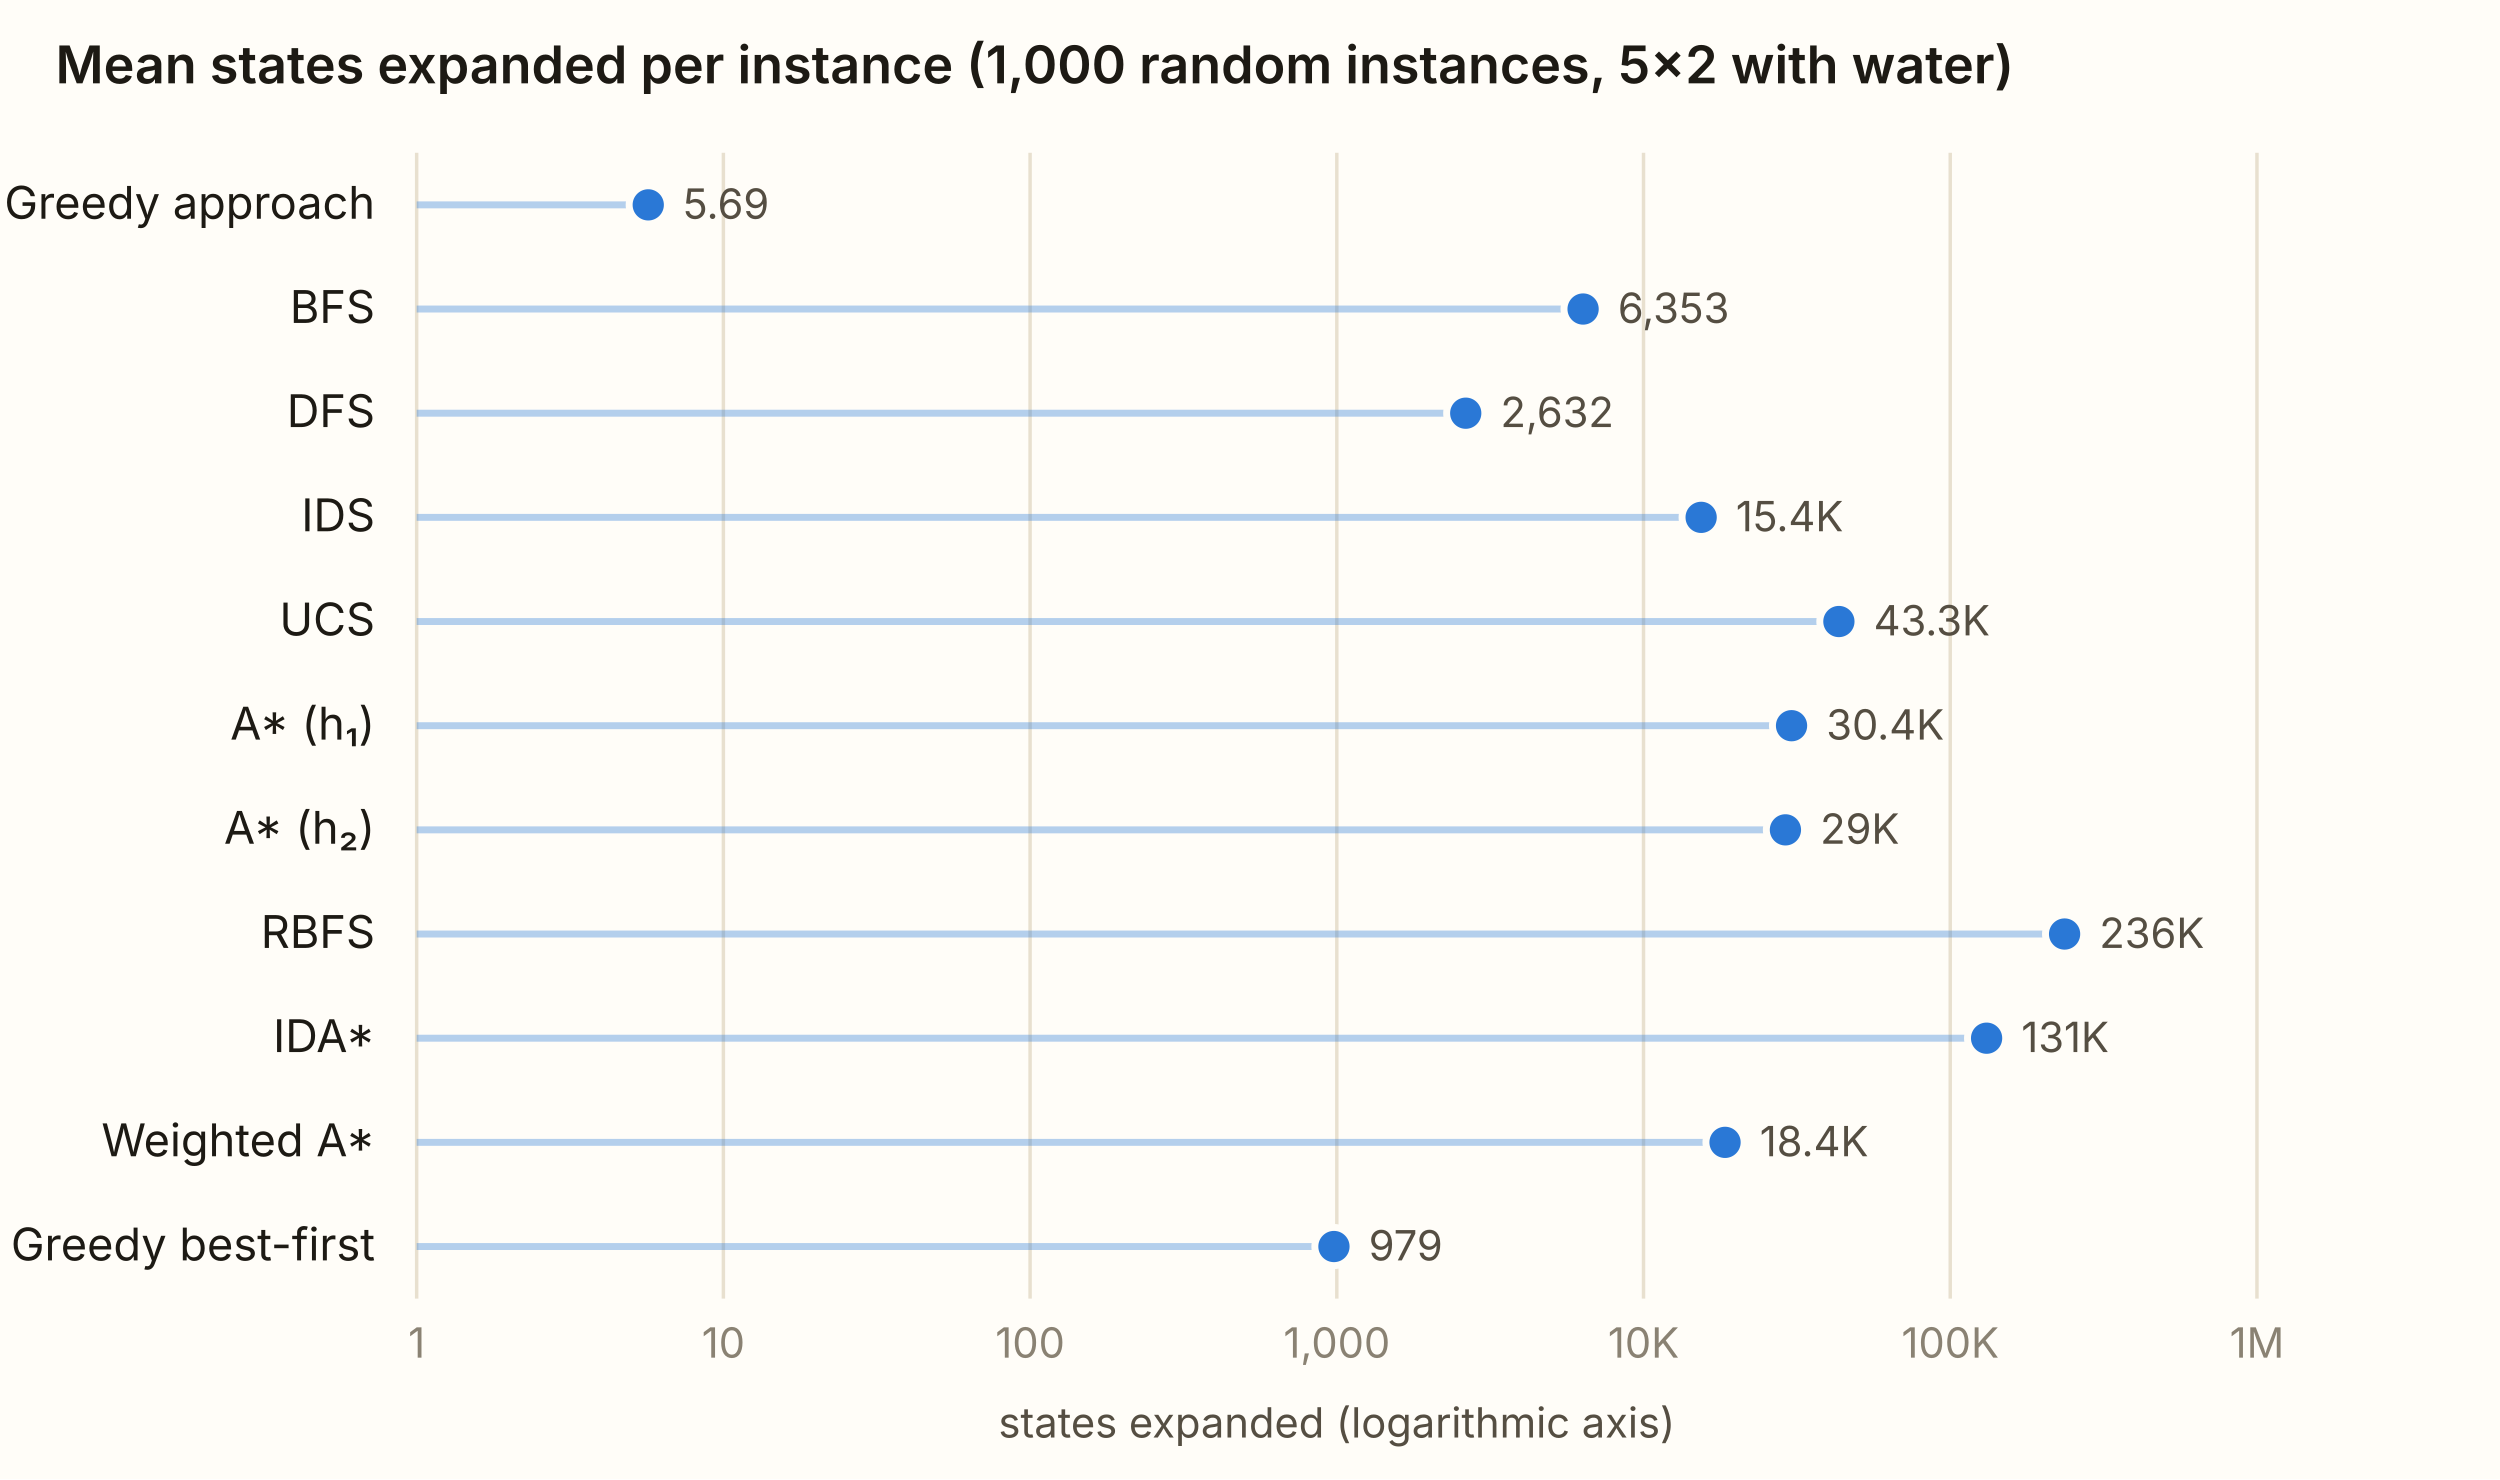
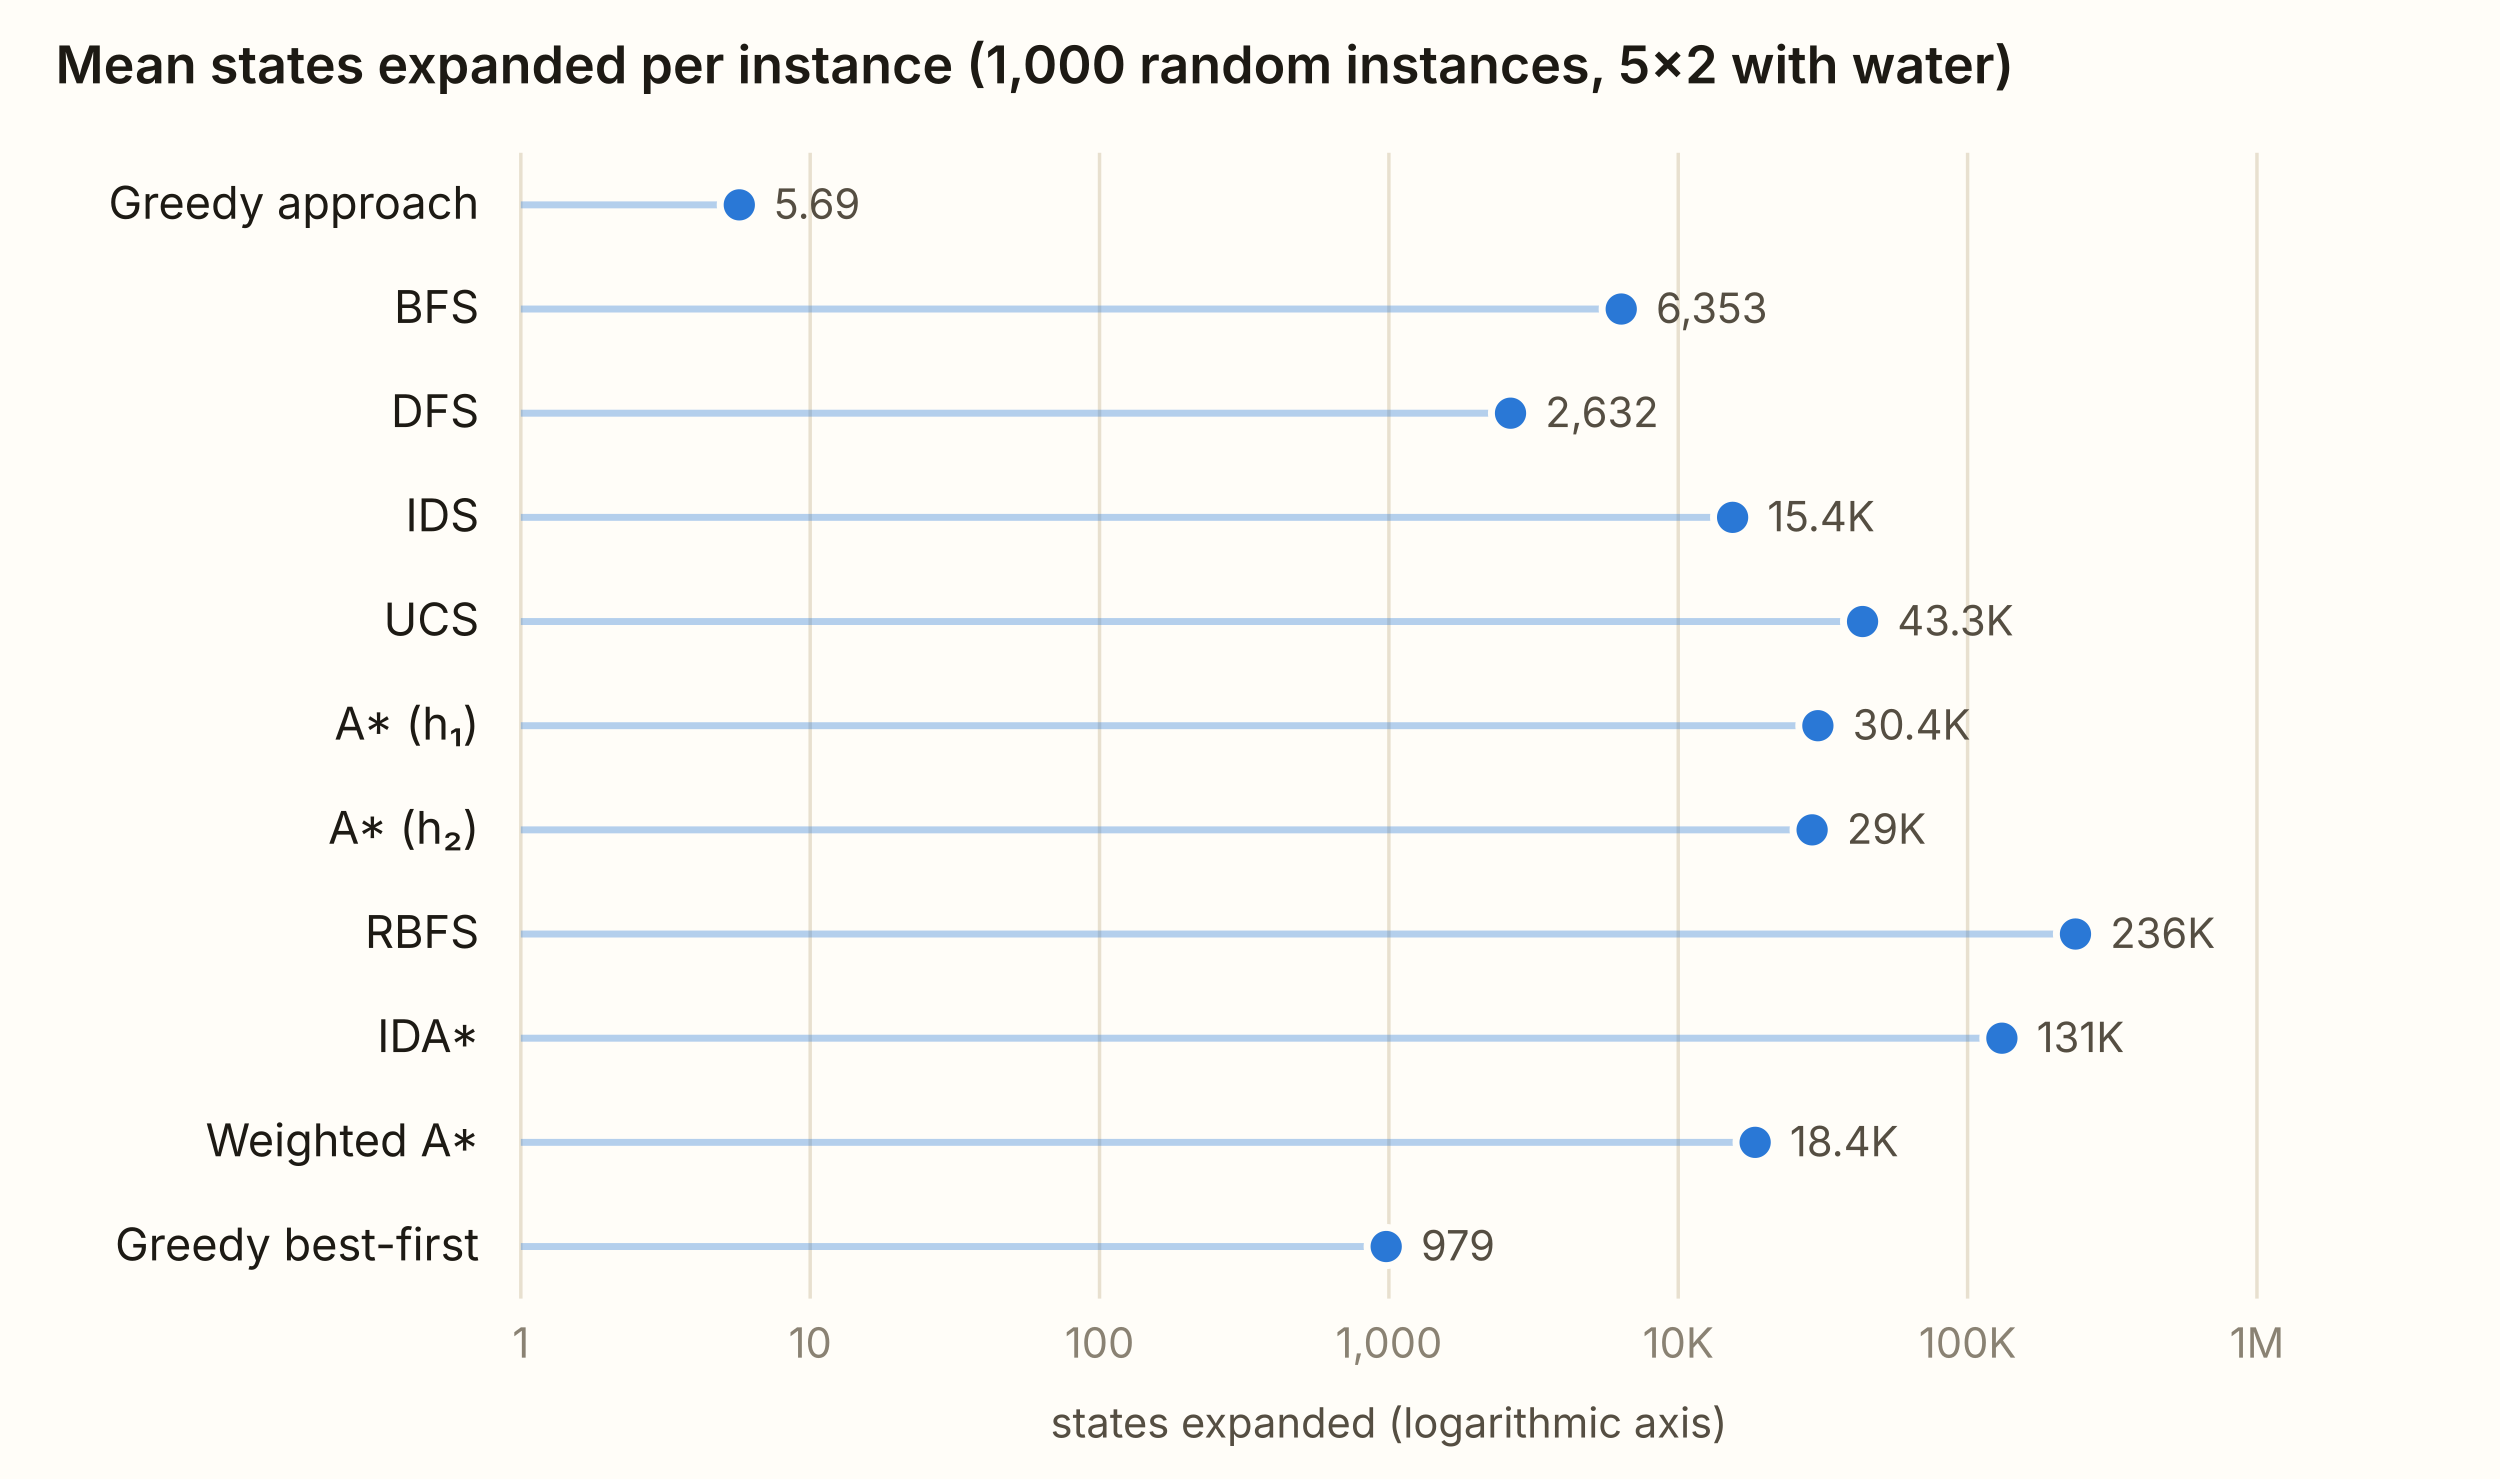
<svg xmlns="http://www.w3.org/2000/svg" viewBox="0 0 720 426" width="720" height="426" font-family="system-ui, -apple-system, Segoe UI, sans-serif" font-size="12">
  <rect width="720" height="426" fill="#fffdf8" />
  <text x="16" y="24" font-size="15" font-weight="600" fill="#1d1a14">Mean states expanded per instance (1,000 random instances, 5×2 with water)</text>
-   <line x1="120" x2="120" y1="44" y2="374" stroke="#e8e0cf" />
-   <text x="120" y="391" text-anchor="middle" fill="#8a8273">1</text>
-   <line x1="208.333" x2="208.333" y1="44" y2="374" stroke="#e8e0cf" />
-   <text x="208.333" y="391" text-anchor="middle" fill="#8a8273">10</text>
-   <line x1="296.667" x2="296.667" y1="44" y2="374" stroke="#e8e0cf" />
-   <text x="296.667" y="391" text-anchor="middle" fill="#8a8273">100</text>
-   <line x1="385" x2="385" y1="44" y2="374" stroke="#e8e0cf" />
-   <text x="385" y="391" text-anchor="middle" fill="#8a8273">1,000</text>
-   <line x1="473.333" x2="473.333" y1="44" y2="374" stroke="#e8e0cf" />
-   <text x="473.333" y="391" text-anchor="middle" fill="#8a8273">10K</text>
-   <line x1="561.667" x2="561.667" y1="44" y2="374" stroke="#e8e0cf" />
-   <text x="561.667" y="391" text-anchor="middle" fill="#8a8273">100K</text>
+   <line x1="150" x2="150" y1="44" y2="374" stroke="#e8e0cf" />
+   <text x="150" y="391" text-anchor="middle" fill="#8a8273">1</text>
+   <line x1="233.333" x2="233.333" y1="44" y2="374" stroke="#e8e0cf" />
+   <text x="233.333" y="391" text-anchor="middle" fill="#8a8273">10</text>
+   <line x1="316.667" x2="316.667" y1="44" y2="374" stroke="#e8e0cf" />
+   <text x="316.667" y="391" text-anchor="middle" fill="#8a8273">100</text>
+   <line x1="400" x2="400" y1="44" y2="374" stroke="#e8e0cf" />
+   <text x="400" y="391" text-anchor="middle" fill="#8a8273">1,000</text>
+   <line x1="483.333" x2="483.333" y1="44" y2="374" stroke="#e8e0cf" />
+   <text x="483.333" y="391" text-anchor="middle" fill="#8a8273">10K</text>
+   <line x1="566.667" x2="566.667" y1="44" y2="374" stroke="#e8e0cf" />
+   <text x="566.667" y="391" text-anchor="middle" fill="#8a8273">100K</text>
  <line x1="650" x2="650" y1="44" y2="374" stroke="#e8e0cf" />
  <text x="650" y="391" text-anchor="middle" fill="#8a8273">1M</text>
-   <text x="108" y="63" text-anchor="end" fill="#1d1a14" font-size="13">Greedy approach</text>
-   <line x1="120" x2="186.695" y1="59" y2="59" stroke="#2a78d6" stroke-opacity="0.35" stroke-width="2" />
-   <circle cx="186.695" cy="59" r="5.5" fill="#2a78d6" stroke="#fffdf8" stroke-width="2" />
-   <text x="196.695" y="63" fill="#554e42">5.69</text>
-   <text x="108" y="93" text-anchor="end" fill="#1d1a14" font-size="13">BFS</text>
-   <line x1="120" x2="455.931" y1="89" y2="89" stroke="#2a78d6" stroke-opacity="0.35" stroke-width="2" />
-   <circle cx="455.931" cy="89" r="5.5" fill="#2a78d6" stroke="#fffdf8" stroke-width="2" />
-   <text x="465.931" y="93" fill="#554e42">6,353</text>
-   <text x="108" y="123" text-anchor="end" fill="#1d1a14" font-size="13">DFS</text>
-   <line x1="120" x2="422.131" y1="119" y2="119" stroke="#2a78d6" stroke-opacity="0.35" stroke-width="2" />
-   <circle cx="422.131" cy="119" r="5.5" fill="#2a78d6" stroke="#fffdf8" stroke-width="2" />
-   <text x="432.131" y="123" fill="#554e42">2,632</text>
-   <text x="108" y="153" text-anchor="end" fill="#1d1a14" font-size="13">IDS</text>
-   <line x1="120" x2="489.931" y1="149" y2="149" stroke="#2a78d6" stroke-opacity="0.35" stroke-width="2" />
-   <circle cx="489.931" cy="149" r="5.5" fill="#2a78d6" stroke="#fffdf8" stroke-width="2" />
-   <text x="499.931" y="153" fill="#554e42">15.4K</text>
-   <text x="108" y="183" text-anchor="end" fill="#1d1a14" font-size="13">UCS</text>
-   <line x1="120" x2="529.601" y1="179" y2="179" stroke="#2a78d6" stroke-opacity="0.35" stroke-width="2" />
-   <circle cx="529.601" cy="179" r="5.5" fill="#2a78d6" stroke="#fffdf8" stroke-width="2" />
-   <text x="539.601" y="183" fill="#554e42">43.3K</text>
-   <text x="108" y="213" text-anchor="end" fill="#1d1a14" font-size="13">A* (h₁)</text>
-   <line x1="120" x2="515.964" y1="209" y2="209" stroke="#2a78d6" stroke-opacity="0.35" stroke-width="2" />
-   <circle cx="515.964" cy="209" r="5.5" fill="#2a78d6" stroke="#fffdf8" stroke-width="2" />
-   <text x="525.964" y="213" fill="#554e42">30.4K</text>
-   <text x="108" y="243" text-anchor="end" fill="#1d1a14" font-size="13">A* (h₂)</text>
-   <line x1="120" x2="514.204" y1="239" y2="239" stroke="#2a78d6" stroke-opacity="0.35" stroke-width="2" />
-   <circle cx="514.204" cy="239" r="5.5" fill="#2a78d6" stroke="#fffdf8" stroke-width="2" />
-   <text x="524.204" y="243" fill="#554e42">29K</text>
-   <text x="108" y="273" text-anchor="end" fill="#1d1a14" font-size="13">RBFS</text>
-   <line x1="120" x2="594.602" y1="269" y2="269" stroke="#2a78d6" stroke-opacity="0.35" stroke-width="2" />
-   <circle cx="594.602" cy="269" r="5.5" fill="#2a78d6" stroke="#fffdf8" stroke-width="2" />
-   <text x="604.602" y="273" fill="#554e42">236K</text>
-   <text x="108" y="303" text-anchor="end" fill="#1d1a14" font-size="13">IDA*</text>
-   <line x1="120" x2="572.139" y1="299" y2="299" stroke="#2a78d6" stroke-opacity="0.35" stroke-width="2" />
-   <circle cx="572.139" cy="299" r="5.5" fill="#2a78d6" stroke="#fffdf8" stroke-width="2" />
-   <text x="582.139" y="303" fill="#554e42">131K</text>
-   <text x="108" y="333" text-anchor="end" fill="#1d1a14" font-size="13">Weighted A*</text>
-   <line x1="120" x2="496.812" y1="329" y2="329" stroke="#2a78d6" stroke-opacity="0.35" stroke-width="2" />
-   <circle cx="496.812" cy="329" r="5.5" fill="#2a78d6" stroke="#fffdf8" stroke-width="2" />
-   <text x="506.812" y="333" fill="#554e42">18.4K</text>
-   <text x="108" y="363" text-anchor="end" fill="#1d1a14" font-size="13">Greedy best-first</text>
-   <line x1="120" x2="384.177" y1="359" y2="359" stroke="#2a78d6" stroke-opacity="0.35" stroke-width="2" />
-   <circle cx="384.177" cy="359" r="5.5" fill="#2a78d6" stroke="#fffdf8" stroke-width="2" />
-   <text x="394.177" y="363" fill="#554e42">979</text>
-   <text x="385" y="414" text-anchor="middle" fill="#554e42">states expanded (logarithmic axis)</text>
+   <text x="138" y="63" text-anchor="end" fill="#1d1a14" font-size="13">Greedy approach</text>
+   <line x1="150" x2="212.92" y1="59" y2="59" stroke="#2a78d6" stroke-opacity="0.35" stroke-width="2" />
+   <circle cx="212.92" cy="59" r="5.5" fill="#2a78d6" stroke="#fffdf8" stroke-width="2" />
+   <text x="222.92" y="63" fill="#554e42">5.69</text>
+   <text x="138" y="93" text-anchor="end" fill="#1d1a14" font-size="13">BFS</text>
+   <line x1="150" x2="466.916" y1="89" y2="89" stroke="#2a78d6" stroke-opacity="0.35" stroke-width="2" />
+   <circle cx="466.916" cy="89" r="5.5" fill="#2a78d6" stroke="#fffdf8" stroke-width="2" />
+   <text x="476.916" y="93" fill="#554e42">6,353</text>
+   <text x="138" y="123" text-anchor="end" fill="#1d1a14" font-size="13">DFS</text>
+   <line x1="150" x2="435.03" y1="119" y2="119" stroke="#2a78d6" stroke-opacity="0.35" stroke-width="2" />
+   <circle cx="435.03" cy="119" r="5.5" fill="#2a78d6" stroke="#fffdf8" stroke-width="2" />
+   <text x="445.03" y="123" fill="#554e42">2,632</text>
+   <text x="138" y="153" text-anchor="end" fill="#1d1a14" font-size="13">IDS</text>
+   <line x1="150" x2="498.991" y1="149" y2="149" stroke="#2a78d6" stroke-opacity="0.35" stroke-width="2" />
+   <circle cx="498.991" cy="149" r="5.5" fill="#2a78d6" stroke="#fffdf8" stroke-width="2" />
+   <text x="508.991" y="153" fill="#554e42">15.4K</text>
+   <text x="138" y="183" text-anchor="end" fill="#1d1a14" font-size="13">UCS</text>
+   <line x1="150" x2="536.416" y1="179" y2="179" stroke="#2a78d6" stroke-opacity="0.35" stroke-width="2" />
+   <circle cx="536.416" cy="179" r="5.5" fill="#2a78d6" stroke="#fffdf8" stroke-width="2" />
+   <text x="546.416" y="183" fill="#554e42">43.3K</text>
+   <text x="138" y="213" text-anchor="end" fill="#1d1a14" font-size="13">A* (h₁)</text>
+   <line x1="150" x2="523.551" y1="209" y2="209" stroke="#2a78d6" stroke-opacity="0.35" stroke-width="2" />
+   <circle cx="523.551" cy="209" r="5.5" fill="#2a78d6" stroke="#fffdf8" stroke-width="2" />
+   <text x="533.551" y="213" fill="#554e42">30.4K</text>
+   <text x="138" y="243" text-anchor="end" fill="#1d1a14" font-size="13">A* (h₂)</text>
+   <line x1="150" x2="521.891" y1="239" y2="239" stroke="#2a78d6" stroke-opacity="0.35" stroke-width="2" />
+   <circle cx="521.891" cy="239" r="5.5" fill="#2a78d6" stroke="#fffdf8" stroke-width="2" />
+   <text x="531.891" y="243" fill="#554e42">29K</text>
+   <text x="138" y="273" text-anchor="end" fill="#1d1a14" font-size="13">RBFS</text>
+   <line x1="150" x2="597.737" y1="269" y2="269" stroke="#2a78d6" stroke-opacity="0.35" stroke-width="2" />
+   <circle cx="597.737" cy="269" r="5.5" fill="#2a78d6" stroke="#fffdf8" stroke-width="2" />
+   <text x="607.737" y="273" fill="#554e42">236K</text>
+   <text x="138" y="303" text-anchor="end" fill="#1d1a14" font-size="13">IDA*</text>
+   <line x1="150" x2="576.546" y1="299" y2="299" stroke="#2a78d6" stroke-opacity="0.35" stroke-width="2" />
+   <circle cx="576.546" cy="299" r="5.5" fill="#2a78d6" stroke="#fffdf8" stroke-width="2" />
+   <text x="586.546" y="303" fill="#554e42">131K</text>
+   <text x="138" y="333" text-anchor="end" fill="#1d1a14" font-size="13">Weighted A*</text>
+   <line x1="150" x2="505.483" y1="329" y2="329" stroke="#2a78d6" stroke-opacity="0.35" stroke-width="2" />
+   <circle cx="505.483" cy="329" r="5.5" fill="#2a78d6" stroke="#fffdf8" stroke-width="2" />
+   <text x="515.483" y="333" fill="#554e42">18.4K</text>
+   <text x="138" y="363" text-anchor="end" fill="#1d1a14" font-size="13">Greedy best-first</text>
+   <line x1="150" x2="399.223" y1="359" y2="359" stroke="#2a78d6" stroke-opacity="0.35" stroke-width="2" />
+   <circle cx="399.223" cy="359" r="5.5" fill="#2a78d6" stroke="#fffdf8" stroke-width="2" />
+   <text x="409.223" y="363" fill="#554e42">979</text>
+   <text x="400" y="414" text-anchor="middle" fill="#554e42">states expanded (logarithmic axis)</text>
</svg>
